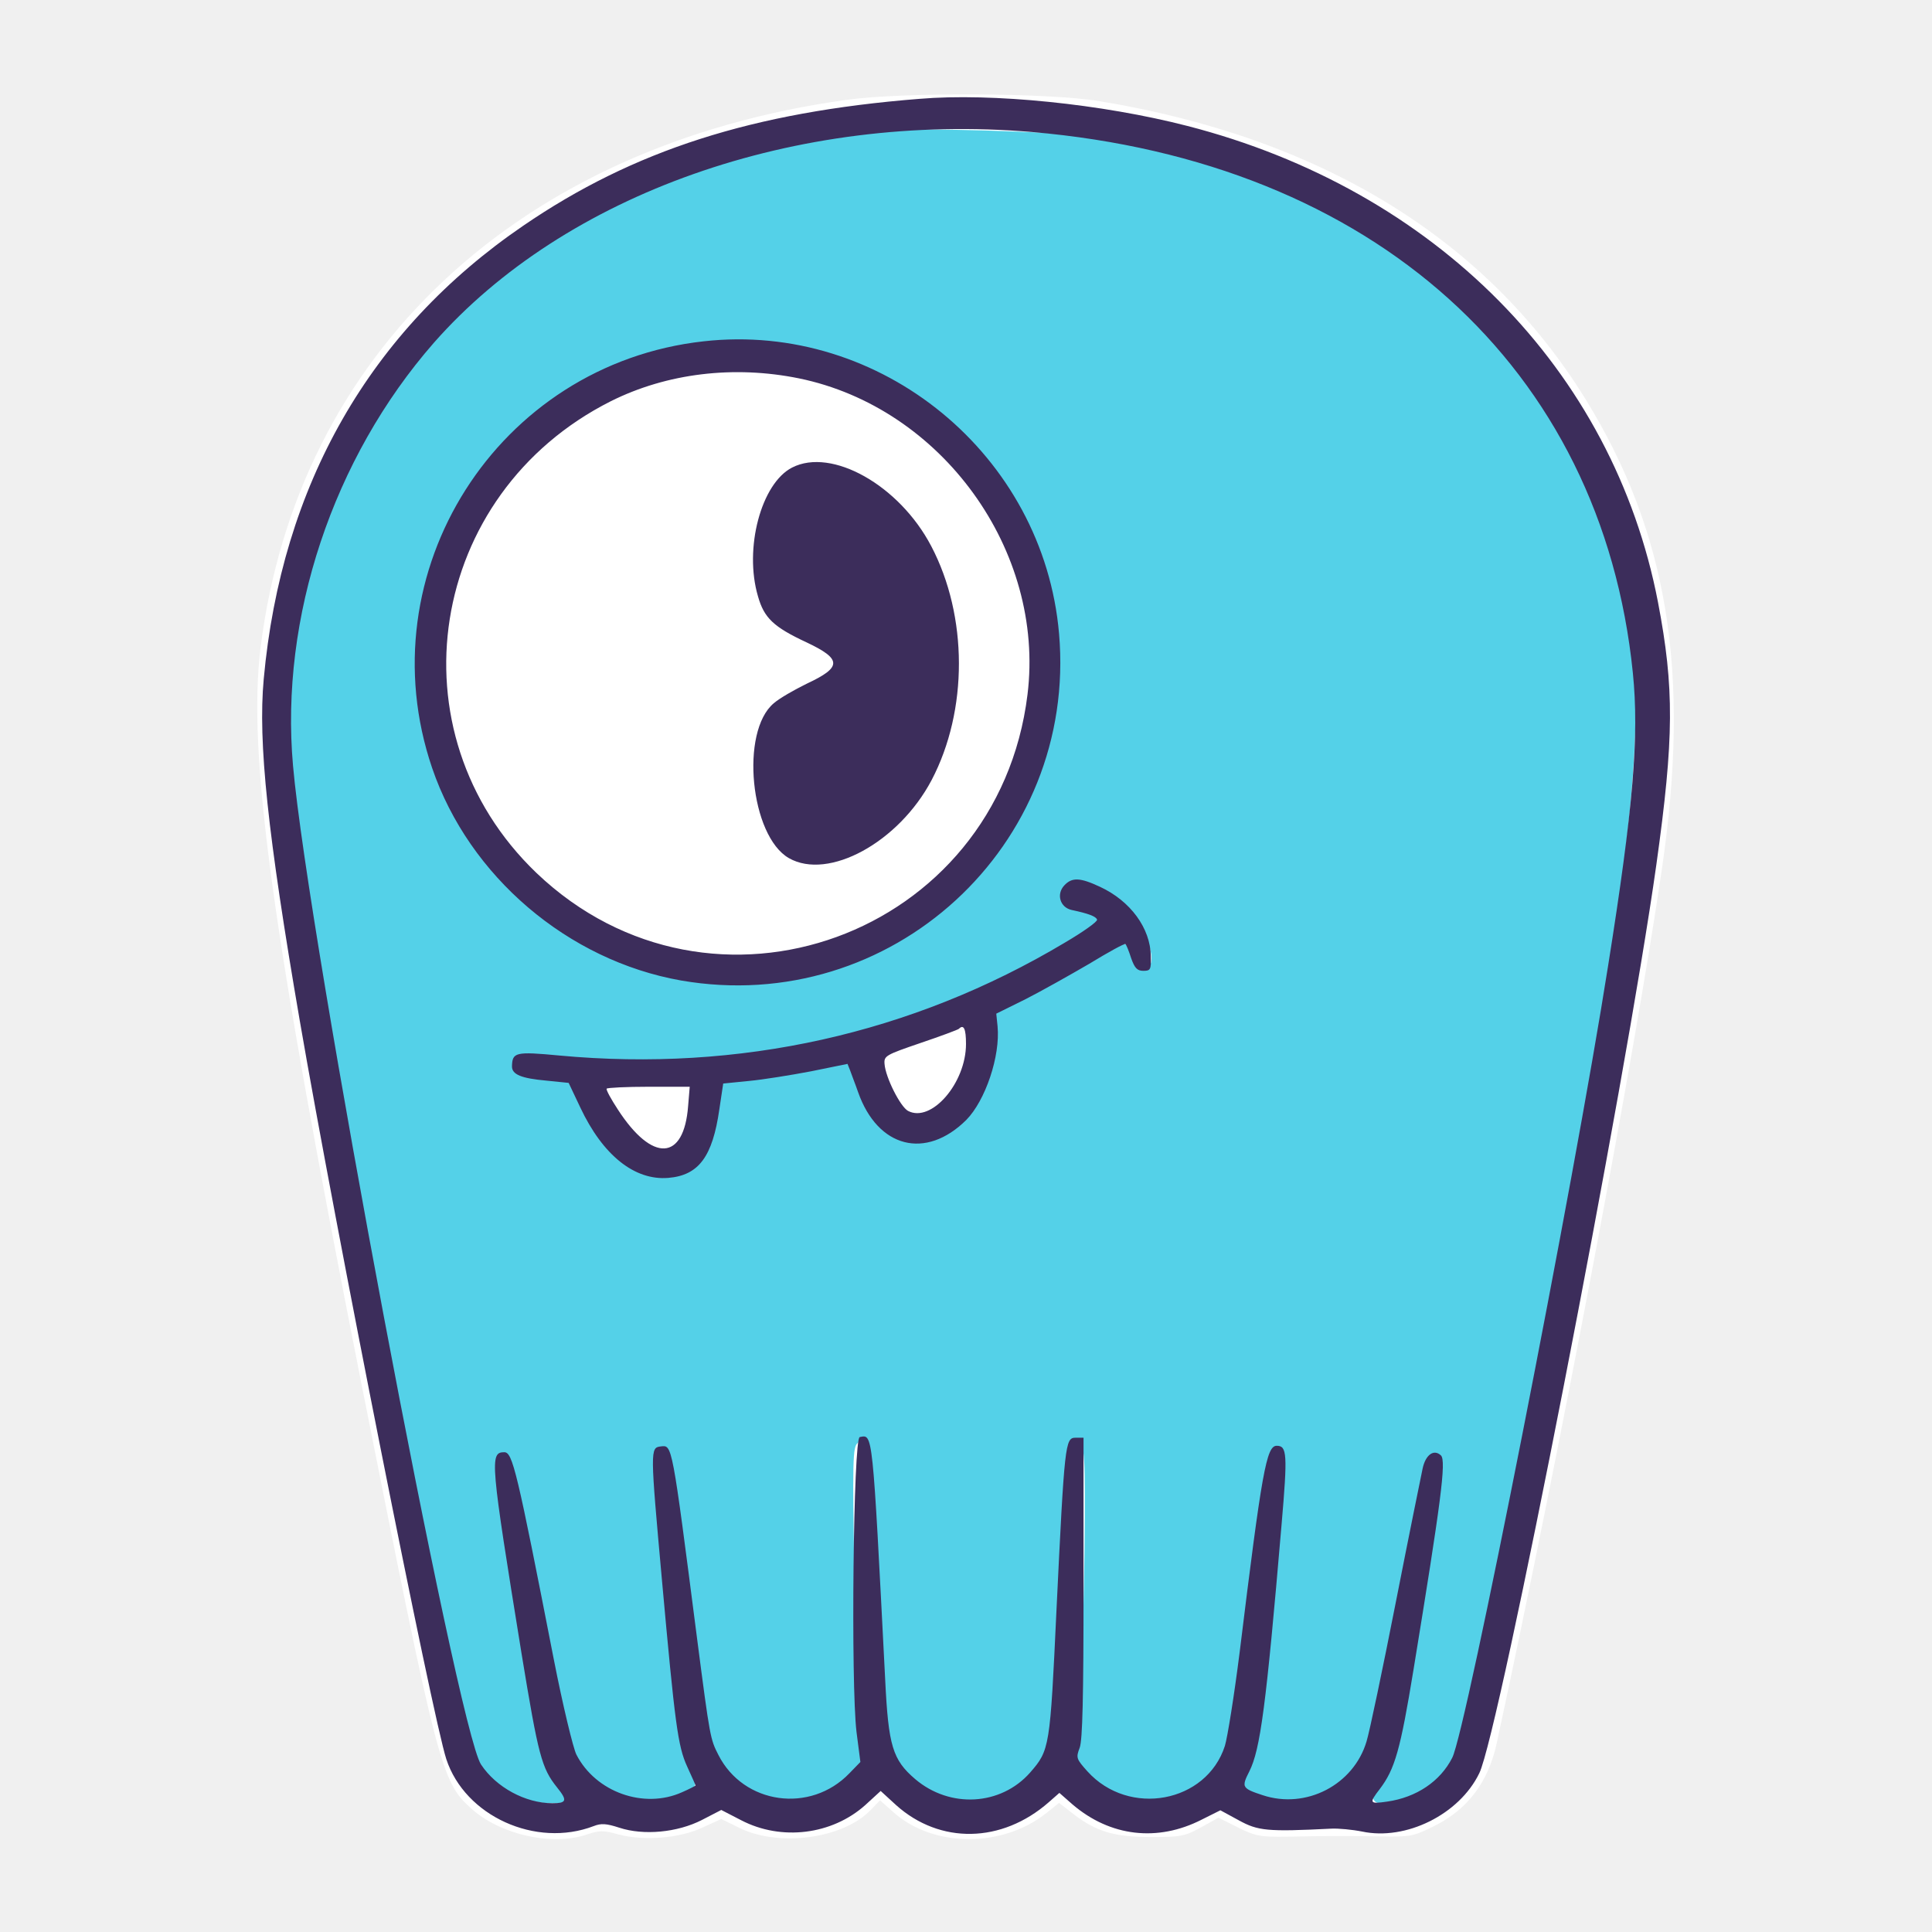
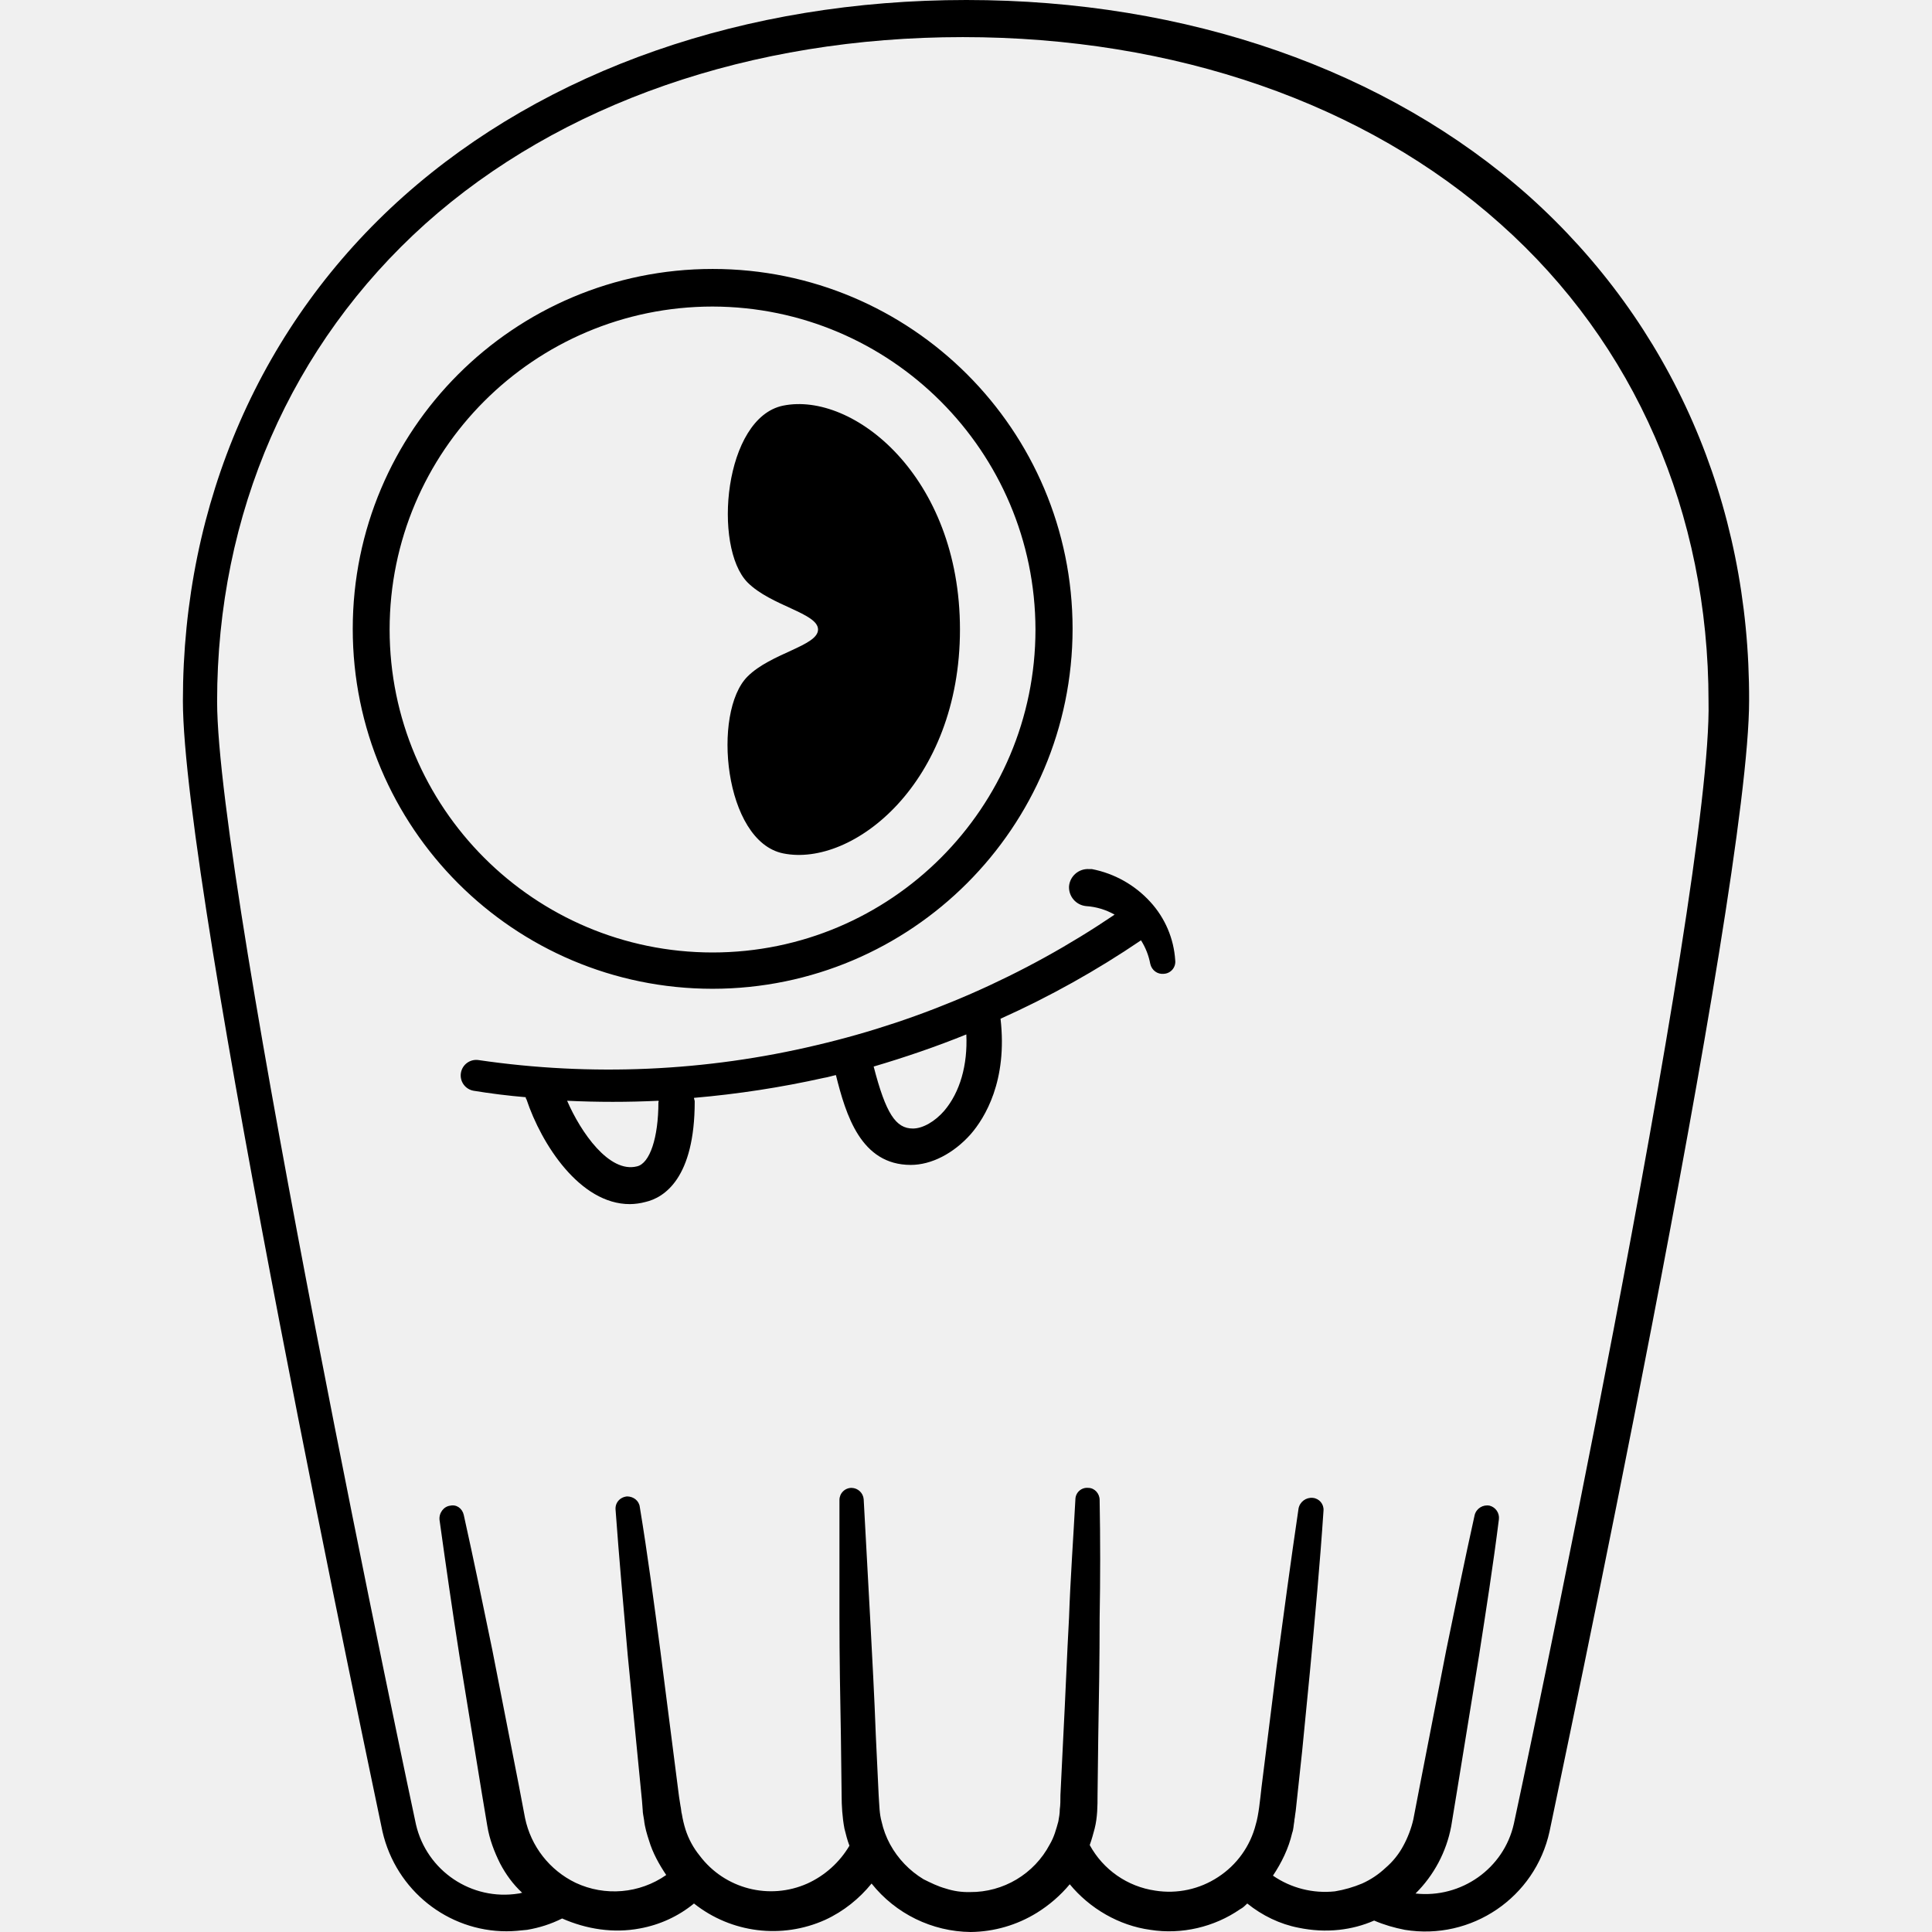
- <svg xmlns="http://www.w3.org/2000/svg" viewBox="0 0 600 600">
-   <g transform="translate(0,600) scale(0.1,-0.1)" fill="#fff">
-     <path d="M2630 5690 c-1020 -141 -1707 -785 -1821 -1703 -40 -330 35 -877 312 -2277 238 -1197 249 -1243 342 -1326 90 -82 252 -118 360 -81 39 13 51 13 98 0 79 -21 191 -12 262 22 l57 26 57 -28 c123 -60 322 -33 407 56 l29 30 44 -39 c123 -108 336 -109 472 -1 l40 32 45 -35 c72 -55 127 -71 241 -71 92 0 104 2 155 30 l54 30 60 -30 c54 -27 69 -30 151 -29 49 1 113 2 140 2 28 0 95 0 150 -1 95 -2 104 0 167 31 106 52 171 138 197 262 198 916 428 2135 512 2710 90 612 19 1046 -238 1462 -307 496 -820 811 -1510 924 -157 26 -610 28 -783 4z" />
-   </g>
-   <g transform="translate(0,600) scale(0.1,-0.1)" fill="#54D1E8">
-     <path d="M2745 5594 c-16 -2 -84 -11 -150 -20 -1104 -147 -1799 -999 -1680 -2061 61 -542 497 -2850 564 -2981 42 -83 127 -132 230 -132 61 0 61 3 16 70 -19 28 -39 68 -44 88 -22 81 -141 832 -141 887 0 27 25 44 40 29 5 -5 49 -210 99 -456 50 -246 97 -460 105 -477 58 -111 213 -164 336 -115 48 19 49 31 15 106 -38 83 -122 951 -94 969 37 22 43 -6 114 -555 30 -229 52 -363 64 -390 72 -164 298 -200 425 -68 l39 41 -11 53 c-7 32 -14 223 -18 488 -7 403 -6 436 10 449 38 32 43 4 60 -359 25 -512 30 -569 54 -615 105 -205 421 -178 481 40 6 22 20 236 31 475 22 452 23 470 44 470 33 0 36 -23 35 -240 -1 -264 -15 -694 -24 -735 -6 -26 -1 -36 31 -69 126 -129 363 -91 430 70 7 17 31 172 53 345 76 588 85 637 121 595 15 -19 7 -137 -40 -601 -31 -297 -36 -328 -64 -383 -36 -70 3 -102 127 -102 89 0 137 21 194 83 49 53 48 50 112 377 76 390 120 593 130 603 15 15 41 0 41 -25 0 -25 -54 -375 -105 -684 -32 -198 -49 -252 -96 -313 -63 -80 89 -67 181 16 65 59 67 64 164 534 371 1804 491 2602 447 2966 -107 863 -729 1459 -1681 1609 -100 15 -567 29 -645 18z m-223 -683 c373 -98 637 -361 740 -739 34 -124 32 -344 -5 -476 -196 -706 -1023 -981 -1587 -529 -347 278 -470 755 -300 1156 132 309 418 539 749 602 104 20 301 13 403 -14z m897 -1676 c87 -43 175 -176 154 -230 -11 -31 -42 -16 -54 25 -16 54 -32 52 -139 -14 -48 -30 -132 -77 -187 -105 l-101 -50 -4 -88 c-12 -239 -201 -393 -344 -281 -29 23 -80 123 -90 176 -7 38 6 38 -157 8 -73 -13 -162 -27 -199 -31 l-68 -7 0 -52 c0 -125 -62 -226 -147 -240 -92 -16 -204 73 -271 215 l-37 78 -55 6 c-82 10 -120 24 -120 45 0 35 21 41 111 28 130 -17 472 -14 619 6 354 48 722 178 1008 356 91 57 101 76 45 86 -71 12 -103 50 -71 82 19 19 54 14 107 -13z" />
-   </g>
-   <g transform="translate(0,600) scale(0.1,-0.1)" fill="#3C2D5B">
-     <path d="M2855 5693 c-518 -41 -888 -160 -1230 -394 -476 -325 -751 -806 -806 -1408 -18 -196 12 -480 112 -1061 110 -639 412 -2161 455 -2293 58 -177 278 -277 458 -208 23 9 39 8 79 -5 76 -25 181 -15 257 24 l60 31 62 -32 c125 -65 282 -45 385 47 l48 44 48 -44 c136 -122 328 -119 474 9 l33 29 41 -36 c117 -100 264 -117 401 -47 l58 29 57 -31 c60 -33 88 -36 288 -26 22 1 65 -3 95 -9 136 -29 302 53 364 181 62 126 455 2145 550 2822 55 393 56 548 5 815 -139 722 -692 1281 -1462 1479 -264 68 -605 103 -832 84z m350 -103 c1060 -91 1770 -731 1866 -1680 20 -196 1 -420 -77 -910 -106 -674 -441 -2377 -484 -2459 -37 -73 -111 -123 -202 -136 -55 -8 -57 -5 -23 39 47 62 64 121 105 372 85 520 102 647 85 664 -22 21 -48 2 -57 -41 -4 -19 -42 -205 -83 -414 -41 -209 -82 -404 -91 -433 -40 -135 -188 -212 -323 -167 -64 21 -66 25 -41 74 34 68 52 201 100 766 19 220 17 245 -15 245 -32 0 -46 -78 -115 -640 -17 -135 -38 -266 -46 -292 -57 -177 -298 -222 -427 -79 -34 38 -36 42 -24 73 9 24 12 159 12 498 l0 465 -25 0 c-32 0 -34 -18 -59 -535 -20 -428 -21 -435 -82 -505 -91 -103 -249 -112 -357 -20 -70 60 -83 103 -93 309 -40 780 -38 761 -79 753 -20 -3 -28 -767 -10 -916 l12 -93 -34 -35 c-121 -126 -329 -97 -407 57 -25 49 -26 52 -66 360 -79 613 -77 602 -113 598 -33 -4 -33 -9 4 -418 40 -442 49 -513 78 -576 14 -31 26 -57 26 -59 0 -1 -19 -11 -42 -21 -118 -53 -268 0 -328 117 -10 20 -42 152 -70 295 -115 589 -128 644 -154 644 -46 0 -43 -28 54 -627 52 -316 62 -354 110 -414 33 -41 30 -49 -15 -49 -83 0 -174 49 -221 120 -74 111 -537 2568 -584 3102 -41 460 124 955 437 1313 408 464 1126 717 1858 655z M2185 4940 c-640 -71 -1050 -717 -843 -1325 115 -337 422 -598 773 -660 652 -113 1231 418 1174 1077 -48 555 -553 970 -1104 908z m296 -115 c444 -91 765 -535 710 -982 -92 -750 -981 -1073 -1525 -554 -456 437 -339 1178 231 1465 174 87 382 112 584 71z M2460 4548 c-96 -49 -150 -251 -106 -400 19 -67 48 -95 151 -143 110 -52 110 -77 1 -128 -39 -19 -86 -46 -103 -61 -105 -88 -73 -412 47 -481 123 -70 341 49 443 242 114 217 113 510 -1 727 -99 189 -309 307 -432 244z M3305 3250 c-25 -27 -13 -68 23 -76 52 -11 76 -20 79 -30 2 -6 -43 -38 -101 -72 -474 -283 -1010 -402 -1569 -350 -137 13 -146 10 -147 -34 0 -25 29 -37 107 -44 l69 -7 36 -76 c70 -149 169 -228 274 -219 94 8 137 66 158 213 l12 80 80 8 c43 4 130 18 193 30 l113 23 8 -20 c4 -12 16 -42 25 -68 61 -173 210 -211 336 -86 59 60 106 198 97 291 l-4 39 91 45 c49 25 138 75 198 110 59 36 110 64 112 61 3 -2 11 -22 18 -44 11 -31 19 -39 38 -39 22 0 24 4 23 45 -1 87 -63 172 -158 216 -62 29 -87 30 -111 4z m-305 -492 c0 -122 -108 -246 -180 -208 -24 13 -70 104 -73 146 -2 25 4 28 112 65 62 21 116 41 119 44 15 15 22 0 22 -47z m-863 -193 c-13 -171 -111 -176 -218 -11 -21 32 -37 61 -35 65 2 3 61 6 131 6 l127 0 -5 -60z" />
-   </g>
+ <svg xmlns="http://www.w3.org/2000/svg" viewBox="0 0 24 24">
+   <path fill="currentColor" d="M18.992 2.435C17.229.868 14.75 0 12.004 0 9.259 0 6.779.868 5.017 2.435 3.246 4.012 2.272 6.244 2.272 8.706c0 2.373 2.382 13.567 2.479 14.045.169.735.815 1.24 1.541 1.24.089 0 .168-.009.257-.018.151-.026.292-.07.434-.141.301.133.638.186.965.124.248-.045.479-.151.673-.31a1.579 1.579 0 0 0 1.63.203c.23-.106.425-.265.576-.451a1.596 1.596 0 0 0 1.231.602 1.596 1.596 0 0 0 .823-.239 1.695 1.695 0 0 0 .408-.354c.248.301.611.513 1 .566.39.062.797-.035 1.116-.256.036-.018.062-.045.089-.071.186.15.407.257.637.301.169.035.337.044.505.026.151-.017.292-.053.434-.115.124.053.248.089.381.115a1.58 1.58 0 0 0 1.798-1.222c.097-.478 2.479-11.663 2.479-14.045.009-2.462-.965-4.685-2.736-6.271Zm-.186 20.219c-.124.558-.655.93-1.222.868a1.59 1.59 0 0 0 .443-.833l.07-.425.275-1.691c.088-.567.177-1.134.248-1.701a.156.156 0 0 0-.115-.168.16.16 0 0 0-.186.115c-.124.558-.239 1.125-.354 1.683l-.328 1.683-.08.416c-.026.115-.071.23-.124.327a.947.947 0 0 1-.221.275 1.05 1.05 0 0 1-.292.195 1.512 1.512 0 0 1-.337.097 1.142 1.142 0 0 1-.77-.195c.106-.159.194-.336.239-.531.017-.044.017-.097.026-.142 0-.026.009-.053.009-.071l.009-.062.08-.743.097-.992c.062-.665.124-1.329.168-1.993a.147.147 0 0 0-.133-.159.164.164 0 0 0-.177.132c-.097.656-.186 1.32-.274 1.975l-.186 1.488c-.018.16-.036.346-.071.461a1.101 1.101 0 0 1-.469.655 1.104 1.104 0 0 1-.78.168 1.107 1.107 0 0 1-.814-.566c.026-.071.044-.142.061-.204.036-.142.036-.292.036-.408l.009-.735c.009-.487.017-.983.017-1.47a40.02 40.02 0 0 0 0-1.47c0-.079-.062-.15-.141-.15a.145.145 0 0 0-.16.141c-.026.487-.062.983-.079 1.47-.027.488-.045.983-.071 1.471l-.036.735c0 .062 0 .124-.008.177 0 .053-.009.097-.018.15-.027.098-.053.195-.106.284a1.11 1.11 0 0 1-.992.593.893.893 0 0 1-.301-.044c-.098-.027-.186-.071-.275-.115a1.154 1.154 0 0 1-.416-.434 1.082 1.082 0 0 1-.106-.284c-.027-.097-.027-.195-.036-.327l-.035-.735c-.018-.488-.045-.983-.071-1.471l-.08-1.47a.154.154 0 0 0-.15-.141.15.15 0 0 0-.151.15v1.47c0 .487.009.983.018 1.47l.009.735c0 .116.008.266.035.408.018.071.035.142.062.212a1.169 1.169 0 0 1-.523.47 1.109 1.109 0 0 1-1.337-.346 1.002 1.002 0 0 1-.177-.327 1.392 1.392 0 0 1-.044-.186c-.009-.027-.009-.071-.018-.107l-.018-.115-.23-1.797c-.08-.603-.159-1.205-.257-1.798-.009-.08-.079-.133-.159-.133-.089.009-.151.08-.142.168.044.602.098 1.205.151 1.807l.177 1.806.009.116c0 .035.009.07.017.124.009.088.036.177.062.256.045.151.124.293.213.426a1.129 1.129 0 0 1-1.125.097 1.154 1.154 0 0 1-.629-.806l-.079-.416-.328-1.674c-.115-.558-.23-1.116-.354-1.674-.018-.08-.089-.133-.168-.115-.08.009-.142.089-.133.177.079.567.159 1.125.248 1.692l.274 1.682.071.425c.027.169.089.328.16.47.07.133.159.257.274.363-.018 0-.027.009-.044.009a1.126 1.126 0 0 1-1.276-.859c-.026-.115-2.47-11.619-2.47-13.949 0-2.338.921-4.437 2.586-5.933C6.956 1.284 9.33.461 11.96.461s5.004.823 6.678 2.32c1.673 1.488 2.586 3.595 2.586 5.933.053 2.33-2.392 13.834-2.418 13.94Zm-4.517-11.451a1.322 1.322 0 0 0-.726-.407h-.035a.235.235 0 0 0-.248.212.235.235 0 0 0 .212.248.824.824 0 0 1 .354.106 11.147 11.147 0 0 1-3.701 1.621 11.15 11.15 0 0 1-4.198.186.193.193 0 1 0-.062.381c.212.035.434.062.646.08 0 .008 0 .017.009.026.186.558.664 1.302 1.284 1.302a.78.78 0 0 0 .195-.027c.23-.053.611-.292.611-1.248 0-.018-.009-.027-.009-.045a12.213 12.213 0 0 0 1.612-.248c.053-.008.106-.026.151-.035.124.496.31 1.116.93 1.116.256 0 .531-.142.744-.381.177-.204.46-.664.371-1.435a11.47 11.47 0 0 0 1.745-.974.834.834 0 0 1 .115.292c.018.08.089.133.169.124a.15.15 0 0 0 .141-.168 1.184 1.184 0 0 0-.31-.726Zm-6.11 2.489c0 .442-.107.761-.266.797-.346.088-.7-.426-.868-.815.381.018.753.018 1.134 0 .008.009 0 .018 0 .018Zm3.551.106c-.115.133-.266.221-.39.221-.212 0-.336-.186-.487-.77.39-.115.779-.248 1.151-.399.018.381-.079.718-.274.948Zm-2.878-1.515a4.471 4.471 0 1 1 4.472-4.472 4.476 4.476 0 0 1-4.472 4.472Zm0-8.475A4.014 4.014 0 0 0 4.84 7.82a4.014 4.014 0 0 0 4.012 4.012 4.013 4.013 0 0 0 4.011-4.012 4.02 4.02 0 0 0-4.011-4.012Zm.876 1.231c-.735.151-.876 1.754-.442 2.196.292.293.876.381.876.585 0 .204-.584.292-.876.584-.443.443-.293 2.046.442 2.197.868.177 2.197-.877 2.197-2.781 0-1.904-1.329-2.958-2.197-2.781Z" />
</svg>
